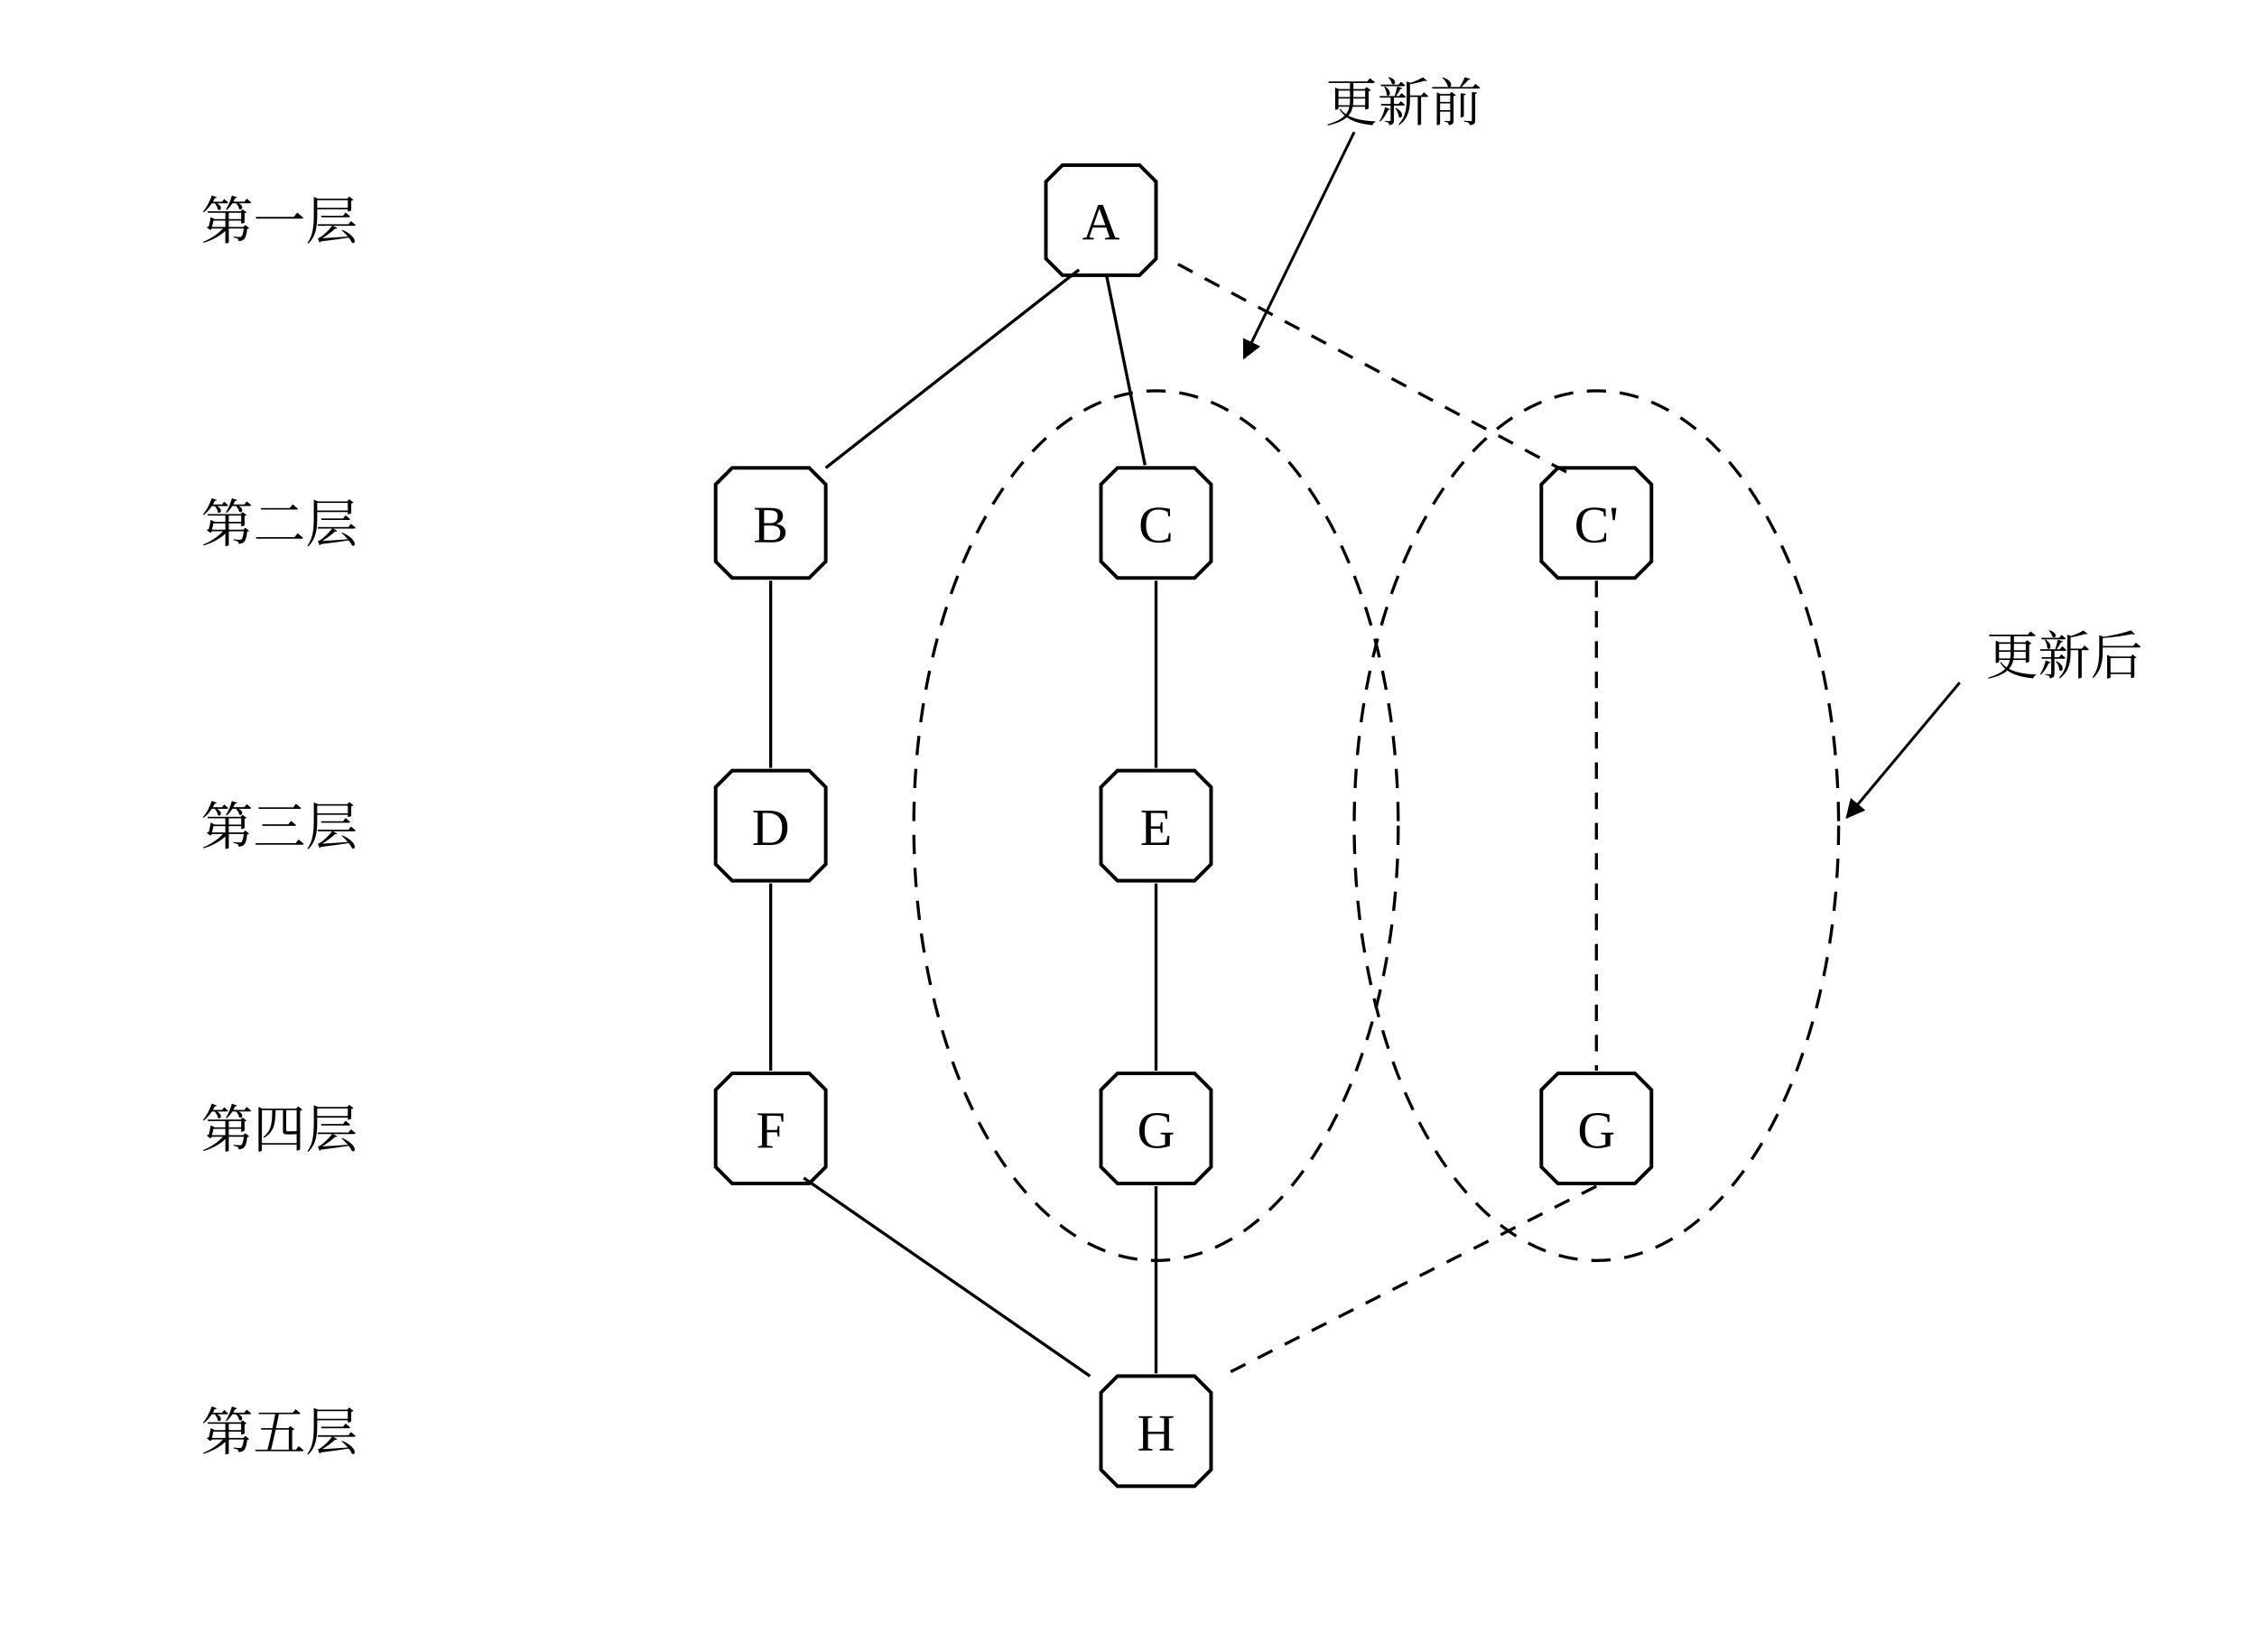
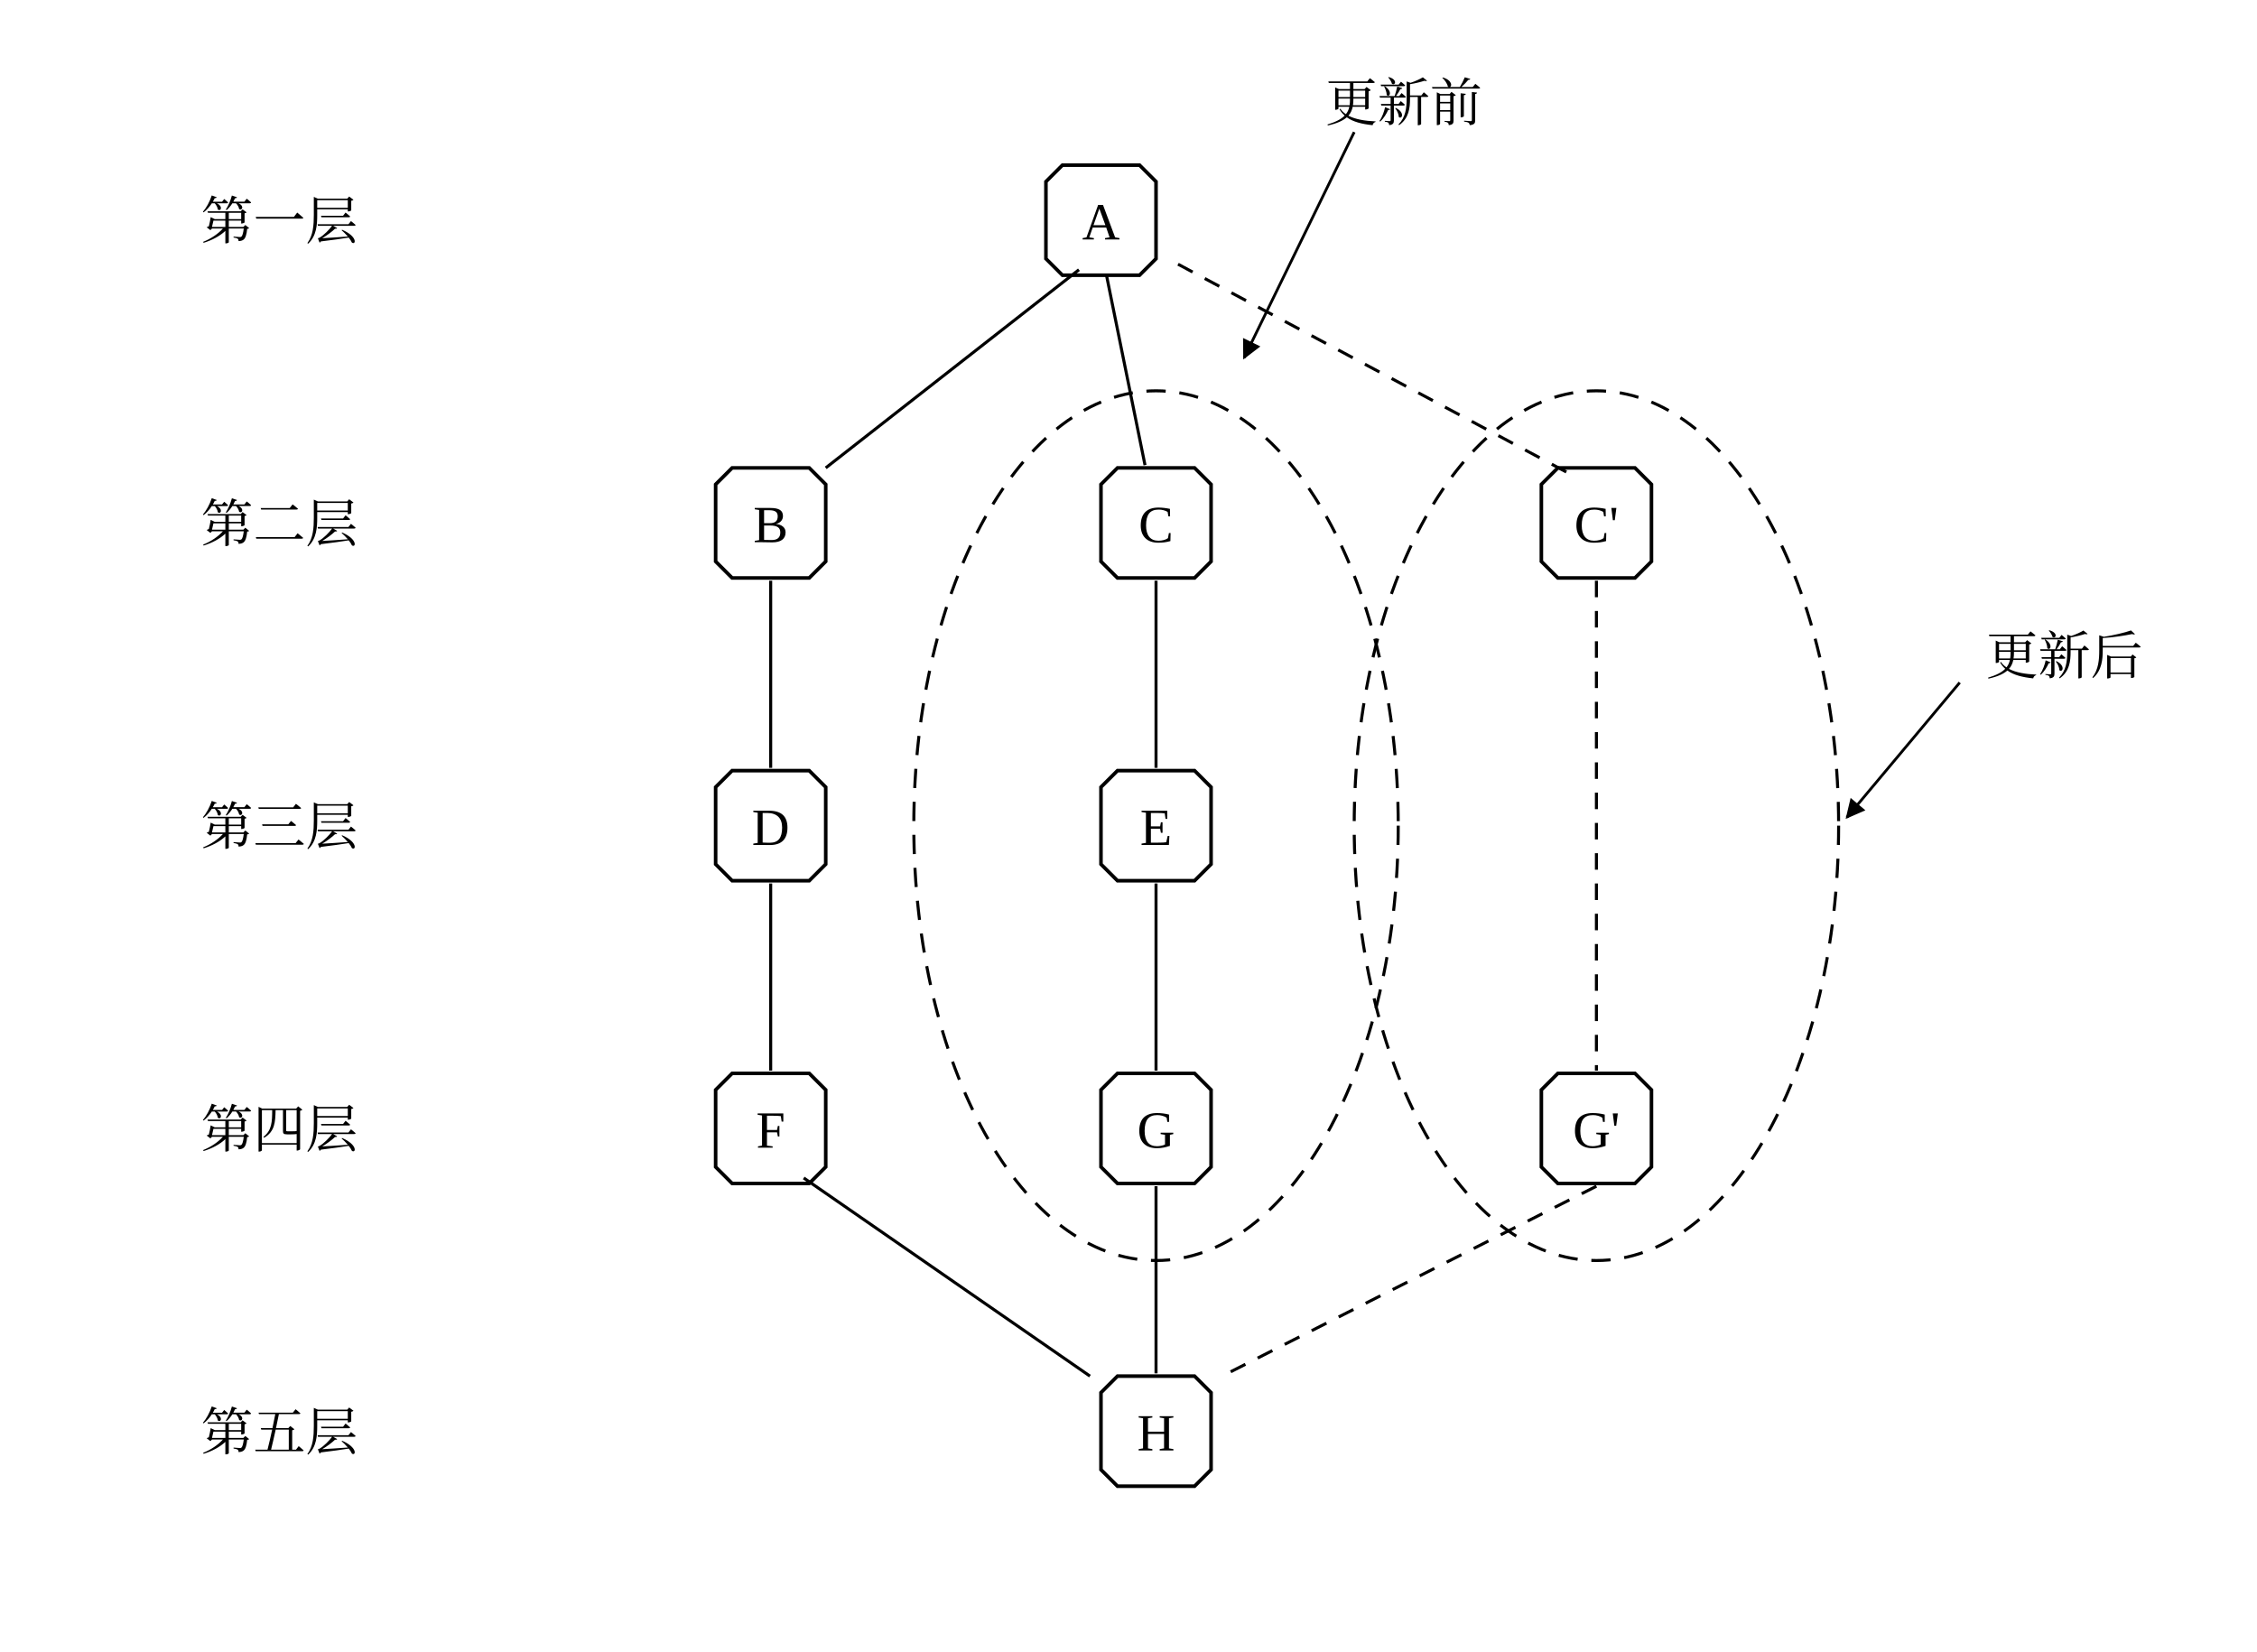
<svg xmlns="http://www.w3.org/2000/svg" viewBox="0 0 820 600" font-family="Liberation Serif, SimSun, 'Noto Serif CJK SC', 'WenQuanYi Zen Hei', 'Droid Sans Fallback', serif" font-size="19">
  <defs>
    <marker id="ar" viewBox="0 0 10 10" refX="9" refY="5" markerWidth="7" markerHeight="7" orient="auto-start-reverse">
      <path d="M0,0 L10,5 L0,10 z" fill="#000" />
    </marker>
  </defs>
  <g fill="none" stroke="#000" stroke-width="1.2">
    <ellipse cx="420" cy="300" rx="88" ry="158" stroke-dasharray="7 5" stroke-width="1.1" />
    <ellipse cx="580" cy="300" rx="88" ry="158" stroke-dasharray="7 5" stroke-width="1.1" />
    <g stroke-width="1.1">
      <line x1="392" y1="98" x2="300" y2="170" />
      <line x1="402" y1="100" x2="416" y2="169" />
      <line x1="280" y1="211" x2="280" y2="279" />
      <line x1="420" y1="211" x2="420" y2="279" />
      <line x1="280" y1="321" x2="280" y2="389" />
      <line x1="420" y1="321" x2="420" y2="389" />
      <line x1="292" y1="428" x2="396" y2="500" />
      <line x1="420" y1="431" x2="420" y2="499" />
    </g>
    <g stroke-width="1.1" stroke-dasharray="6 5">
      <line x1="428" y1="96" x2="570" y2="172" />
      <line x1="580" y1="211" x2="580" y2="389" />
      <line x1="580" y1="431" x2="444" y2="500" />
    </g>
    <line x1="492" y1="48" x2="452" y2="130" stroke-width="1" marker-end="url(#ar)" />
    <line x1="712" y1="248" x2="671" y2="297" stroke-width="1" marker-end="url(#ar)" />
    <g stroke-width="1.3">
      <path d="M386,60 L414,60 L420,66 L420,94 L414,100 L386,100 L380,94 L380,66 Z" />
      <path d="M266,170 L294,170 L300,176 L300,204 L294,210 L266,210 L260,204 L260,176 Z" />
      <path d="M406,170 L434,170 L440,176 L440,204 L434,210 L406,210 L400,204 L400,176 Z" />
      <path d="M566,170 L594,170 L600,176 L600,204 L594,210 L566,210 L560,204 L560,176 Z" />
      <path d="M266,280 L294,280 L300,286 L300,314 L294,320 L266,320 L260,314 L260,286 Z" />
      <path d="M406,280 L434,280 L440,286 L440,314 L434,320 L406,320 L400,314 L400,286 Z" />
      <path d="M266,390 L294,390 L300,396 L300,424 L294,430 L266,430 L260,424 L260,396 Z" />
      <path d="M406,390 L434,390 L440,396 L440,424 L434,430 L406,430 L400,424 L400,396 Z" />
      <path d="M566,390 L594,390 L600,396 L600,424 L594,430 L566,430 L560,424 L560,396 Z" />
      <path d="M406,500 L434,500 L440,506 L440,534 L434,540 L406,540 L400,534 L400,506 Z" />
    </g>
  </g>
  <g fill="#000" stroke="none" text-anchor="middle">
    <text x="400" y="87">A</text>
    <text x="280" y="197">B</text>
    <text x="420" y="197">C</text>
    <text x="580" y="197">C'</text>
    <text x="280" y="307">D</text>
    <text x="420" y="307">E</text>
    <text x="280" y="417">F</text>
    <text x="420" y="417">G</text>
-     <text x="580" y="417">G</text>
+     <text x="580" y="417">G'</text>
    <text x="420" y="527">H</text>
    <text x="510" y="44">更新前</text>
    <text x="750" y="245">更新后</text>
    <text x="130" y="87" text-anchor="end">第一层</text>
    <text x="130" y="197" text-anchor="end">第二层</text>
    <text x="130" y="307" text-anchor="end">第三层</text>
    <text x="130" y="417" text-anchor="end">第四层</text>
    <text x="130" y="527" text-anchor="end">第五层</text>
  </g>
</svg>
